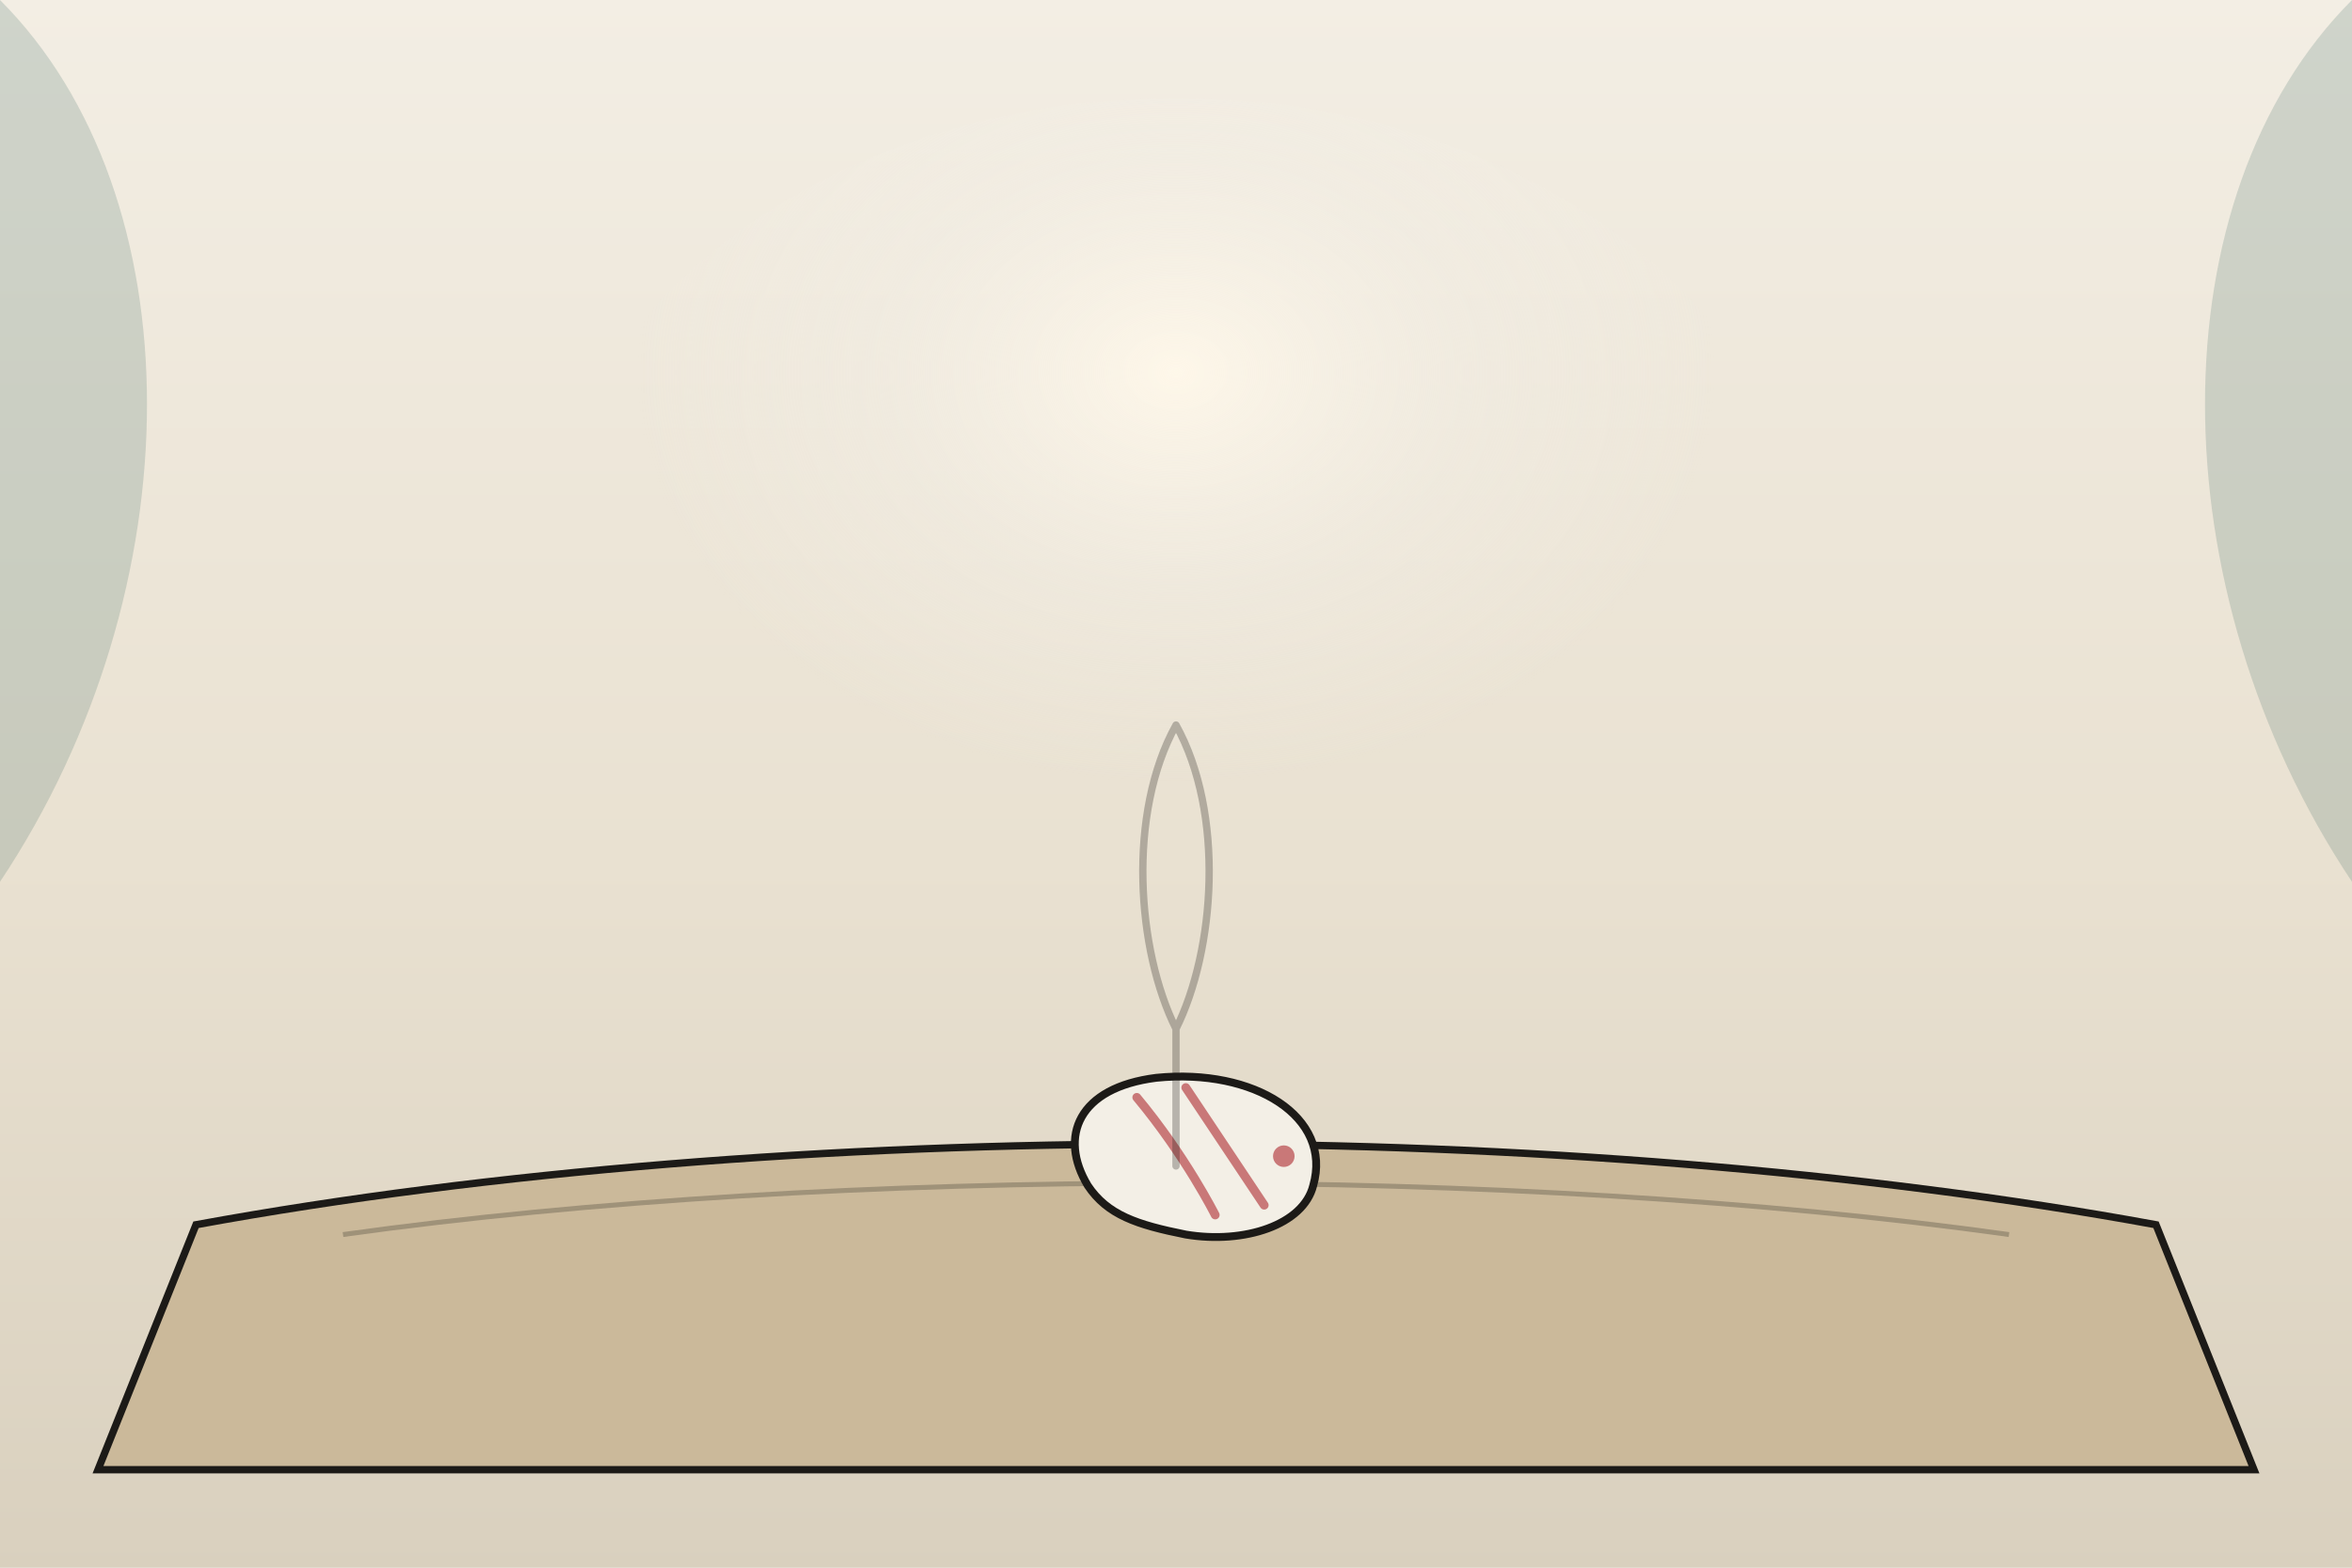
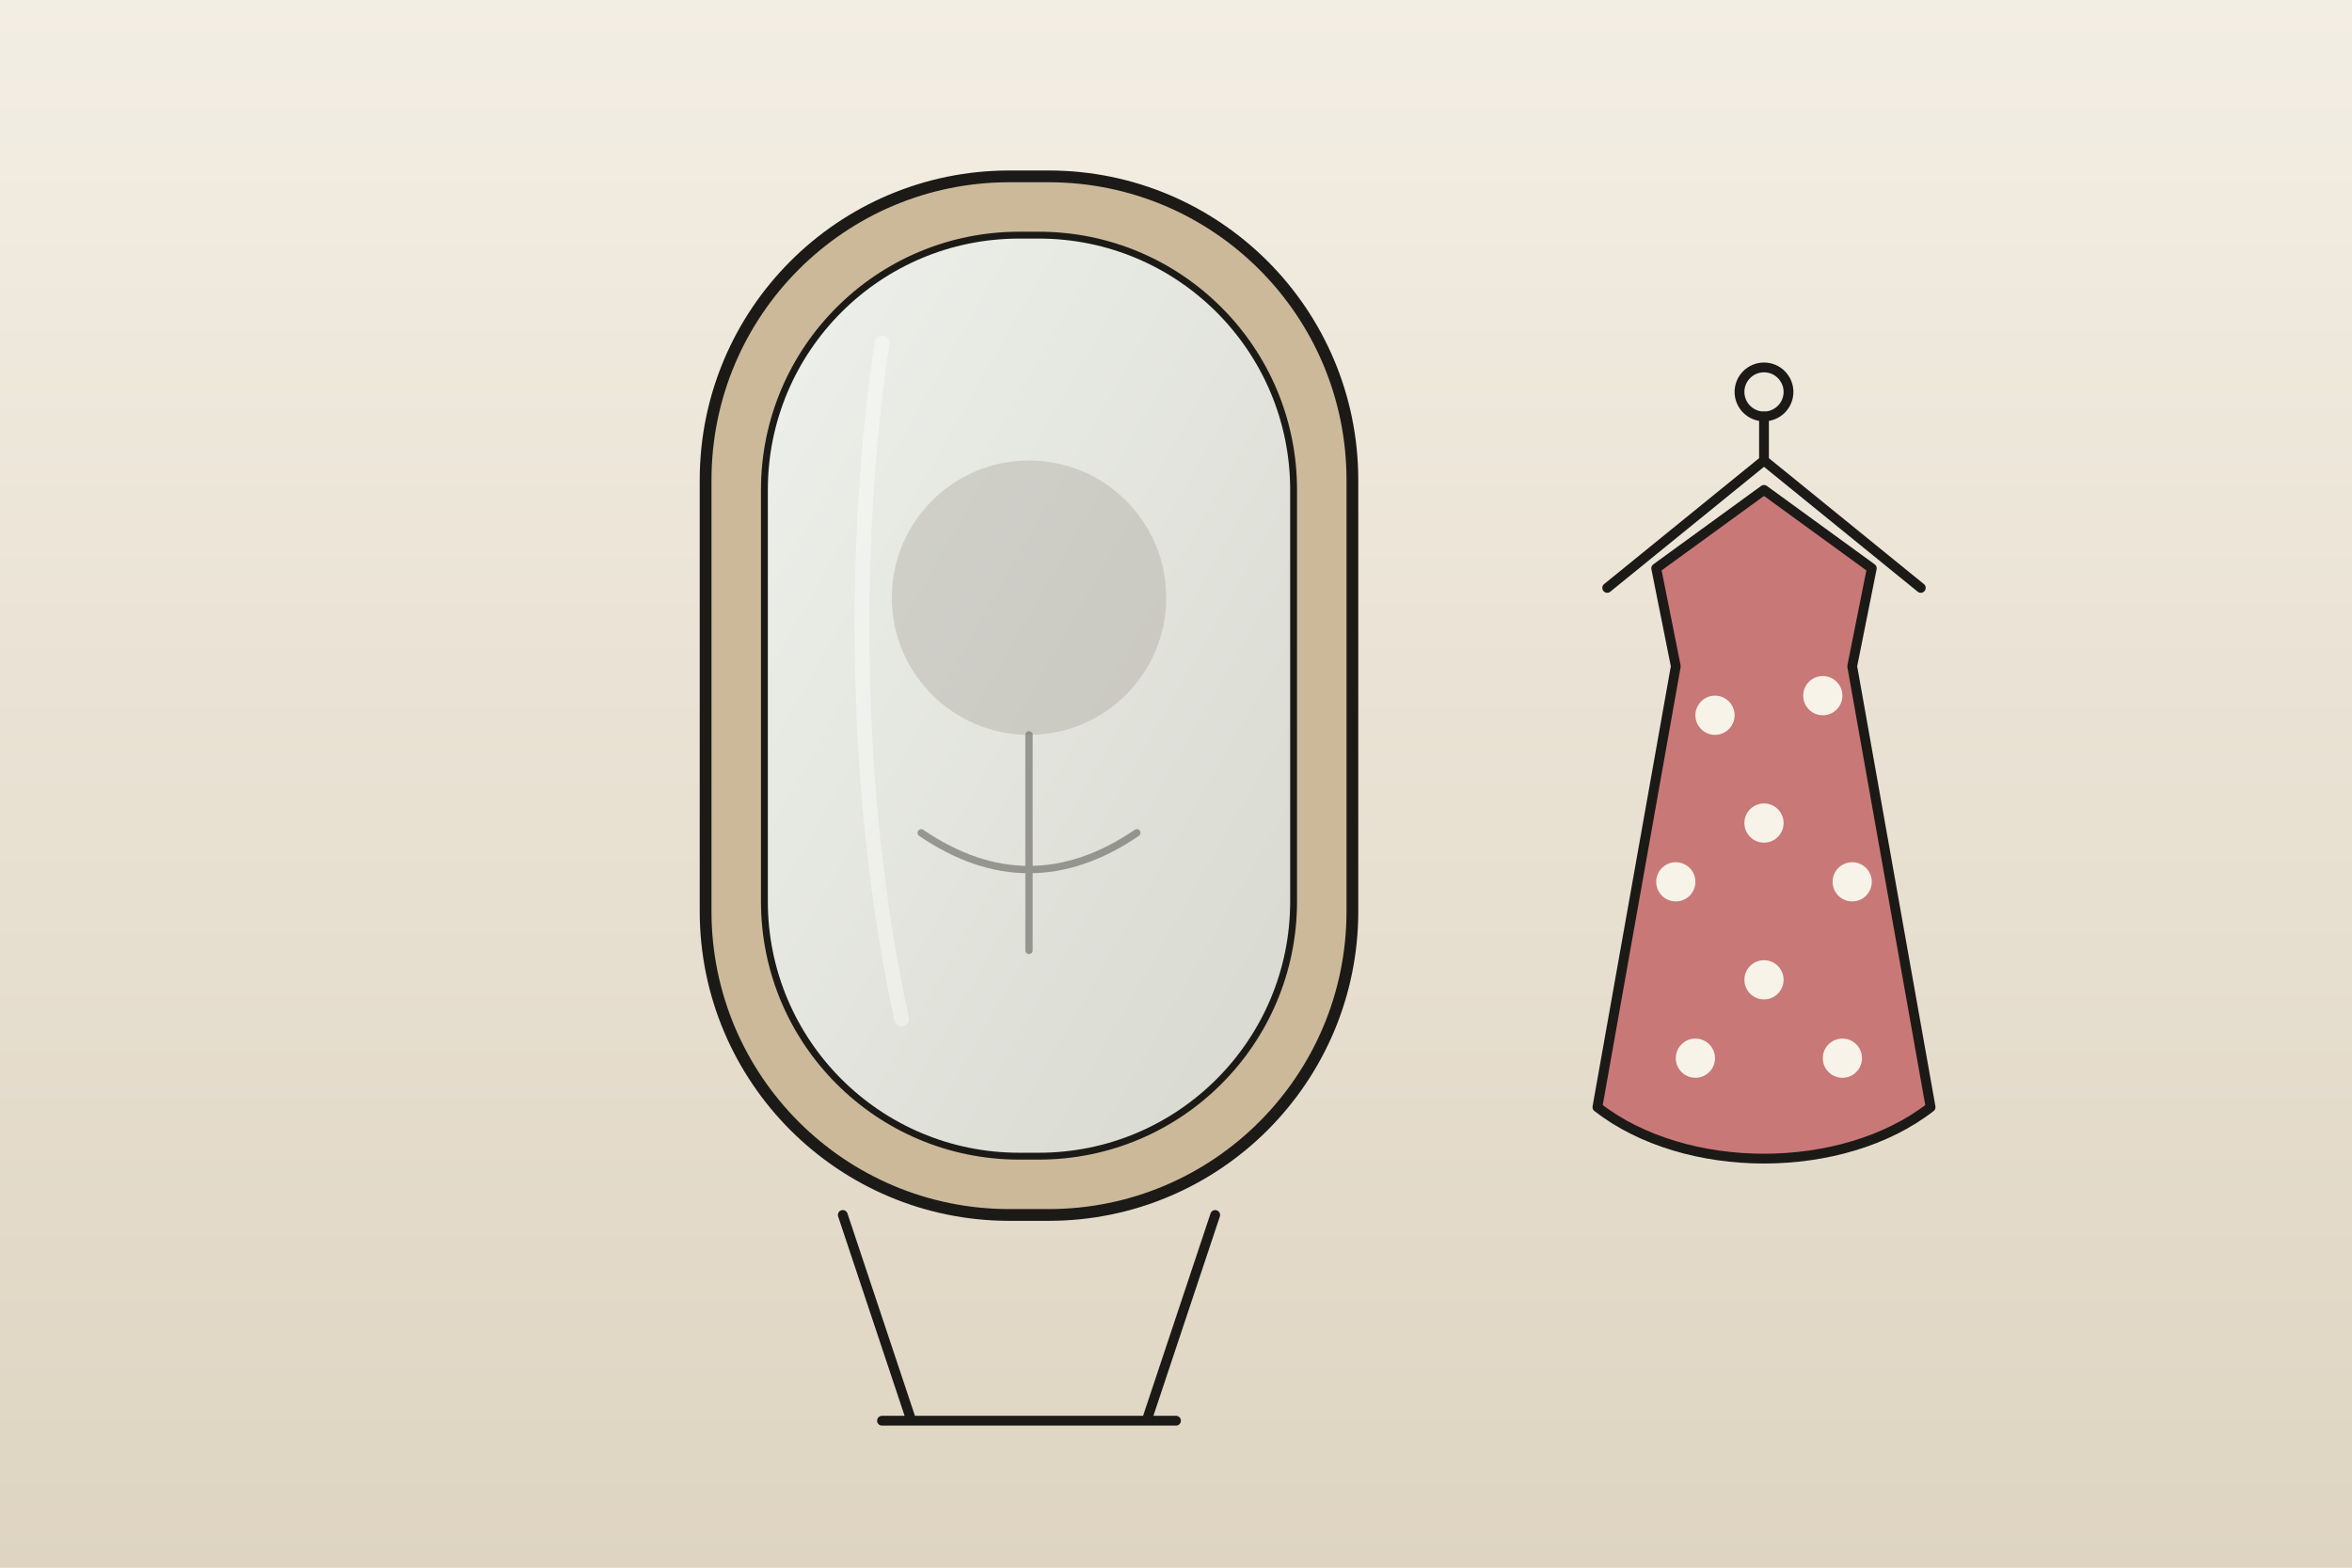
<svg xmlns="http://www.w3.org/2000/svg" viewBox="0 0 480 320" role="img" aria-labelledby="t4">
  <defs>
    <linearGradient id="sky4" x1="0" y1="0" x2="0" y2="1">
      <stop offset="0%" stop-color="#f3eee4" />
-       <stop offset="55%" stop-color="#e9e1d1" />
-       <stop offset="100%" stop-color="#d9d0be" />
+       <stop offset="100%" stop-color="#ded4c1" />
    </linearGradient>
-     <radialGradient id="spot" cx="50%" cy="28%" r="42%">
-       <stop offset="0%" stop-color="#fff8ea" stop-opacity="0.95" />
-       <stop offset="55%" stop-color="#f3efe6" stop-opacity="0.35" />
-       <stop offset="100%" stop-color="#f3efe6" stop-opacity="0" />
-     </radialGradient>
+     <linearGradient id="glass4" x1="0" y1="0" x2="1" y2="1">
+       <stop offset="0%" stop-color="#eef1ec" />
+       <stop offset="100%" stop-color="#d7d8cf" />
+     </linearGradient>
  </defs>
  <rect width="480" height="320" fill="url(#sky4)" />
-   <path d="M0 0 C40 40 40 120 0 180 Z" fill="#2f5d56" opacity="0.18" />
-   <path d="M480 0 C440 40 440 120 480 180 Z" fill="#2f5d56" opacity="0.18" />
-   <ellipse cx="240" cy="120" rx="130" ry="100" fill="url(#spot)" />
-   <path d="M40 250 C160 228 320 228 440 250 L460 300 L20 300 Z" fill="#cbb99a" stroke="#1c1a17" stroke-width="1.5" />
-   <path d="M70 252 C170 238 310 238 410 252" fill="none" stroke="#1c1a17" stroke-width="1" opacity="0.25" />
-   <g transform="translate(214 214)">
-     <path d="M8 28 C2 18 6 8 22 6 C42 4 58 14 54 28 C52 36 40 40 28 38 C18 36 12 34 8 28 Z" fill="#f3efe6" stroke="#1c1a17" stroke-width="1.6" />
-     <path d="M18 10 C28 22 34 34 34 34" fill="none" stroke="#c97878" stroke-width="1.8" stroke-linecap="round" />
-     <path d="M28 8 C36 20 44 32 44 32" fill="none" stroke="#c97878" stroke-width="1.8" stroke-linecap="round" />
-     <circle cx="48" cy="22" r="2.2" fill="#c97878" />
+   <g transform="translate(150 42)">
+     <rect x="-6" y="-6" width="132" height="212" rx="62" fill="#cbb99a" stroke="#1c1a17" stroke-width="2.4" />
+     <rect x="6" y="6" width="108" height="188" rx="52" fill="url(#glass4)" stroke="#1c1a17" stroke-width="1.4" />
+     <path d="M22 206 l14 42 M98 206 l-14 42 M30 248 h60" fill="none" stroke="#1c1a17" stroke-width="2" stroke-linecap="round" />
+     <g opacity="0.55">
+       <circle cx="60" cy="80" r="28" fill="#7a7366" opacity="0.4" />
+       <path d="M60 108 v44 M38 128 q22 15 44 0" fill="none" stroke="#1c1a17" stroke-width="1.5" stroke-linecap="round" opacity="0.7" />
+     </g>
+     <path d="M30 28 C24 68 24 120 34 166" fill="none" stroke="#ffffff" stroke-width="3" opacity="0.4" stroke-linecap="round" />
  </g>
-   <path d="M240 148 c-10 18 -8 46 0 62 M240 148 c10 18 8 46 0 62 M240 210 v28" fill="none" stroke="#1c1a17" stroke-width="1.5" stroke-linecap="round" opacity="0.28" />
+   <g transform="translate(320 74)">
+     <circle cx="40" cy="6" r="5" fill="none" stroke="#1c1a17" stroke-width="2" />
+     <path d="M40 11 v9 M8 46 L40 20 L72 46" fill="none" stroke="#1c1a17" stroke-width="2" stroke-linecap="round" stroke-linejoin="round" />
+     <path d="M18 42 L40 26 L62 42 L58 62 L74 152 C56 166 24 166 6 152 L22 62 Z" fill="#c97878" stroke="#1c1a17" stroke-width="2" stroke-linejoin="round" />
+     <g fill="#f8f3e8">
+       <circle cx="30" cy="72" r="4" />
+       <circle cx="52" cy="68" r="4" />
+       <circle cx="40" cy="94" r="4" />
+       <circle cx="22" cy="106" r="4" />
+       <circle cx="58" cy="106" r="4" />
+       <circle cx="40" cy="126" r="4" />
+       <circle cx="26" cy="142" r="4" />
+       <circle cx="56" cy="142" r="4" />
+     </g>
+   </g>
</svg>
